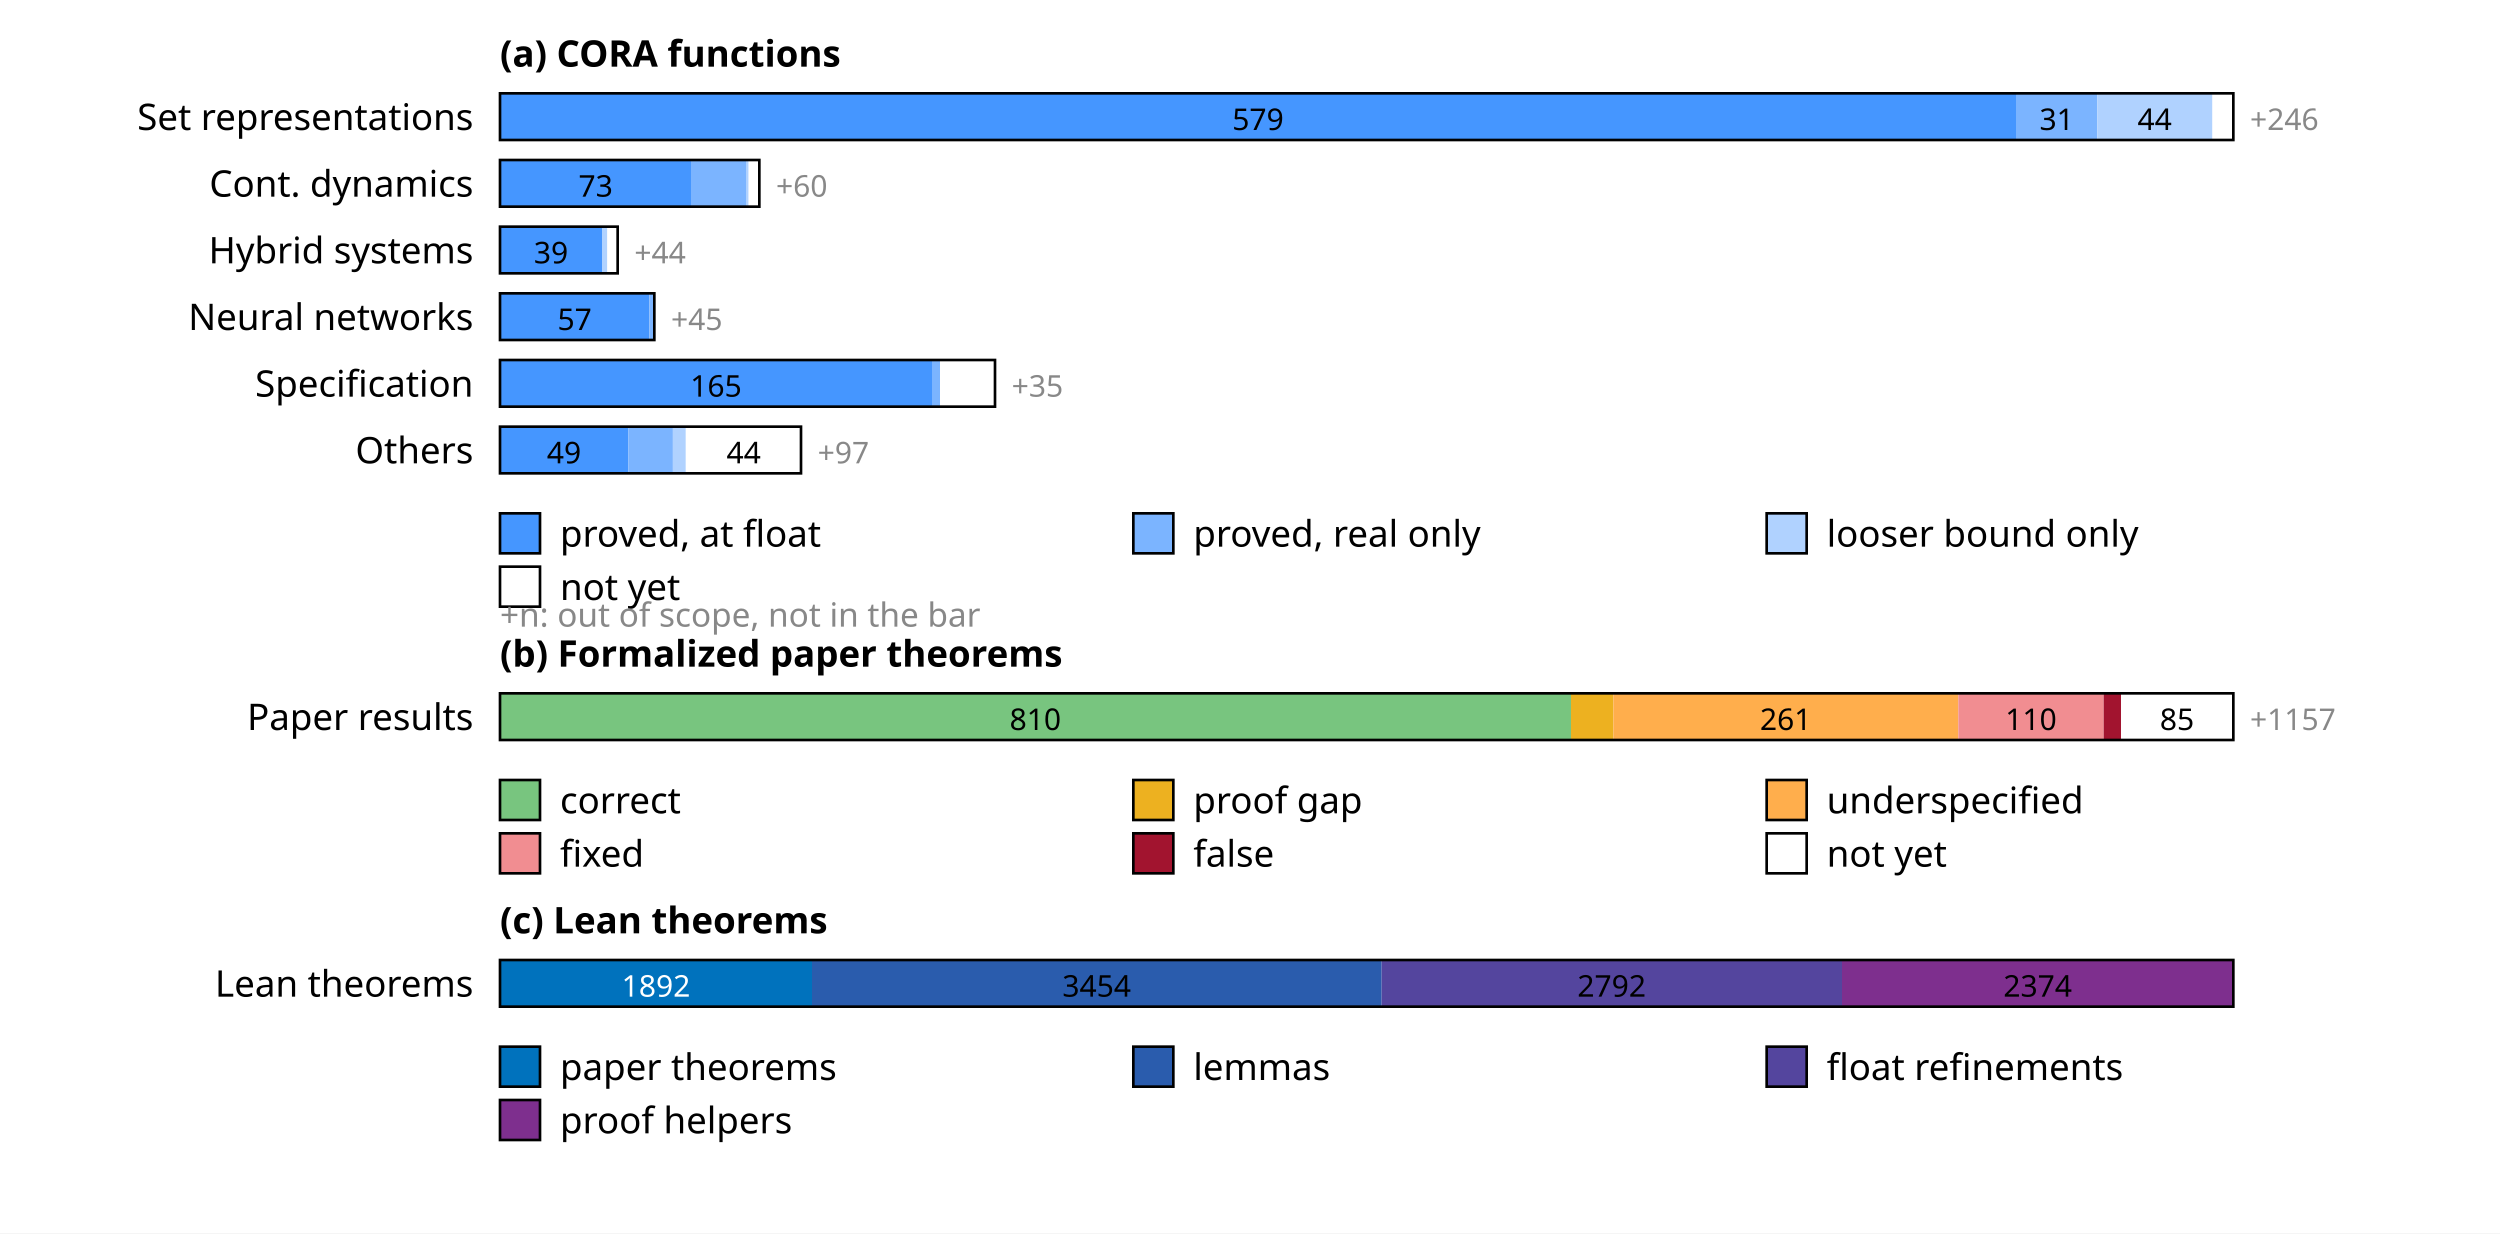
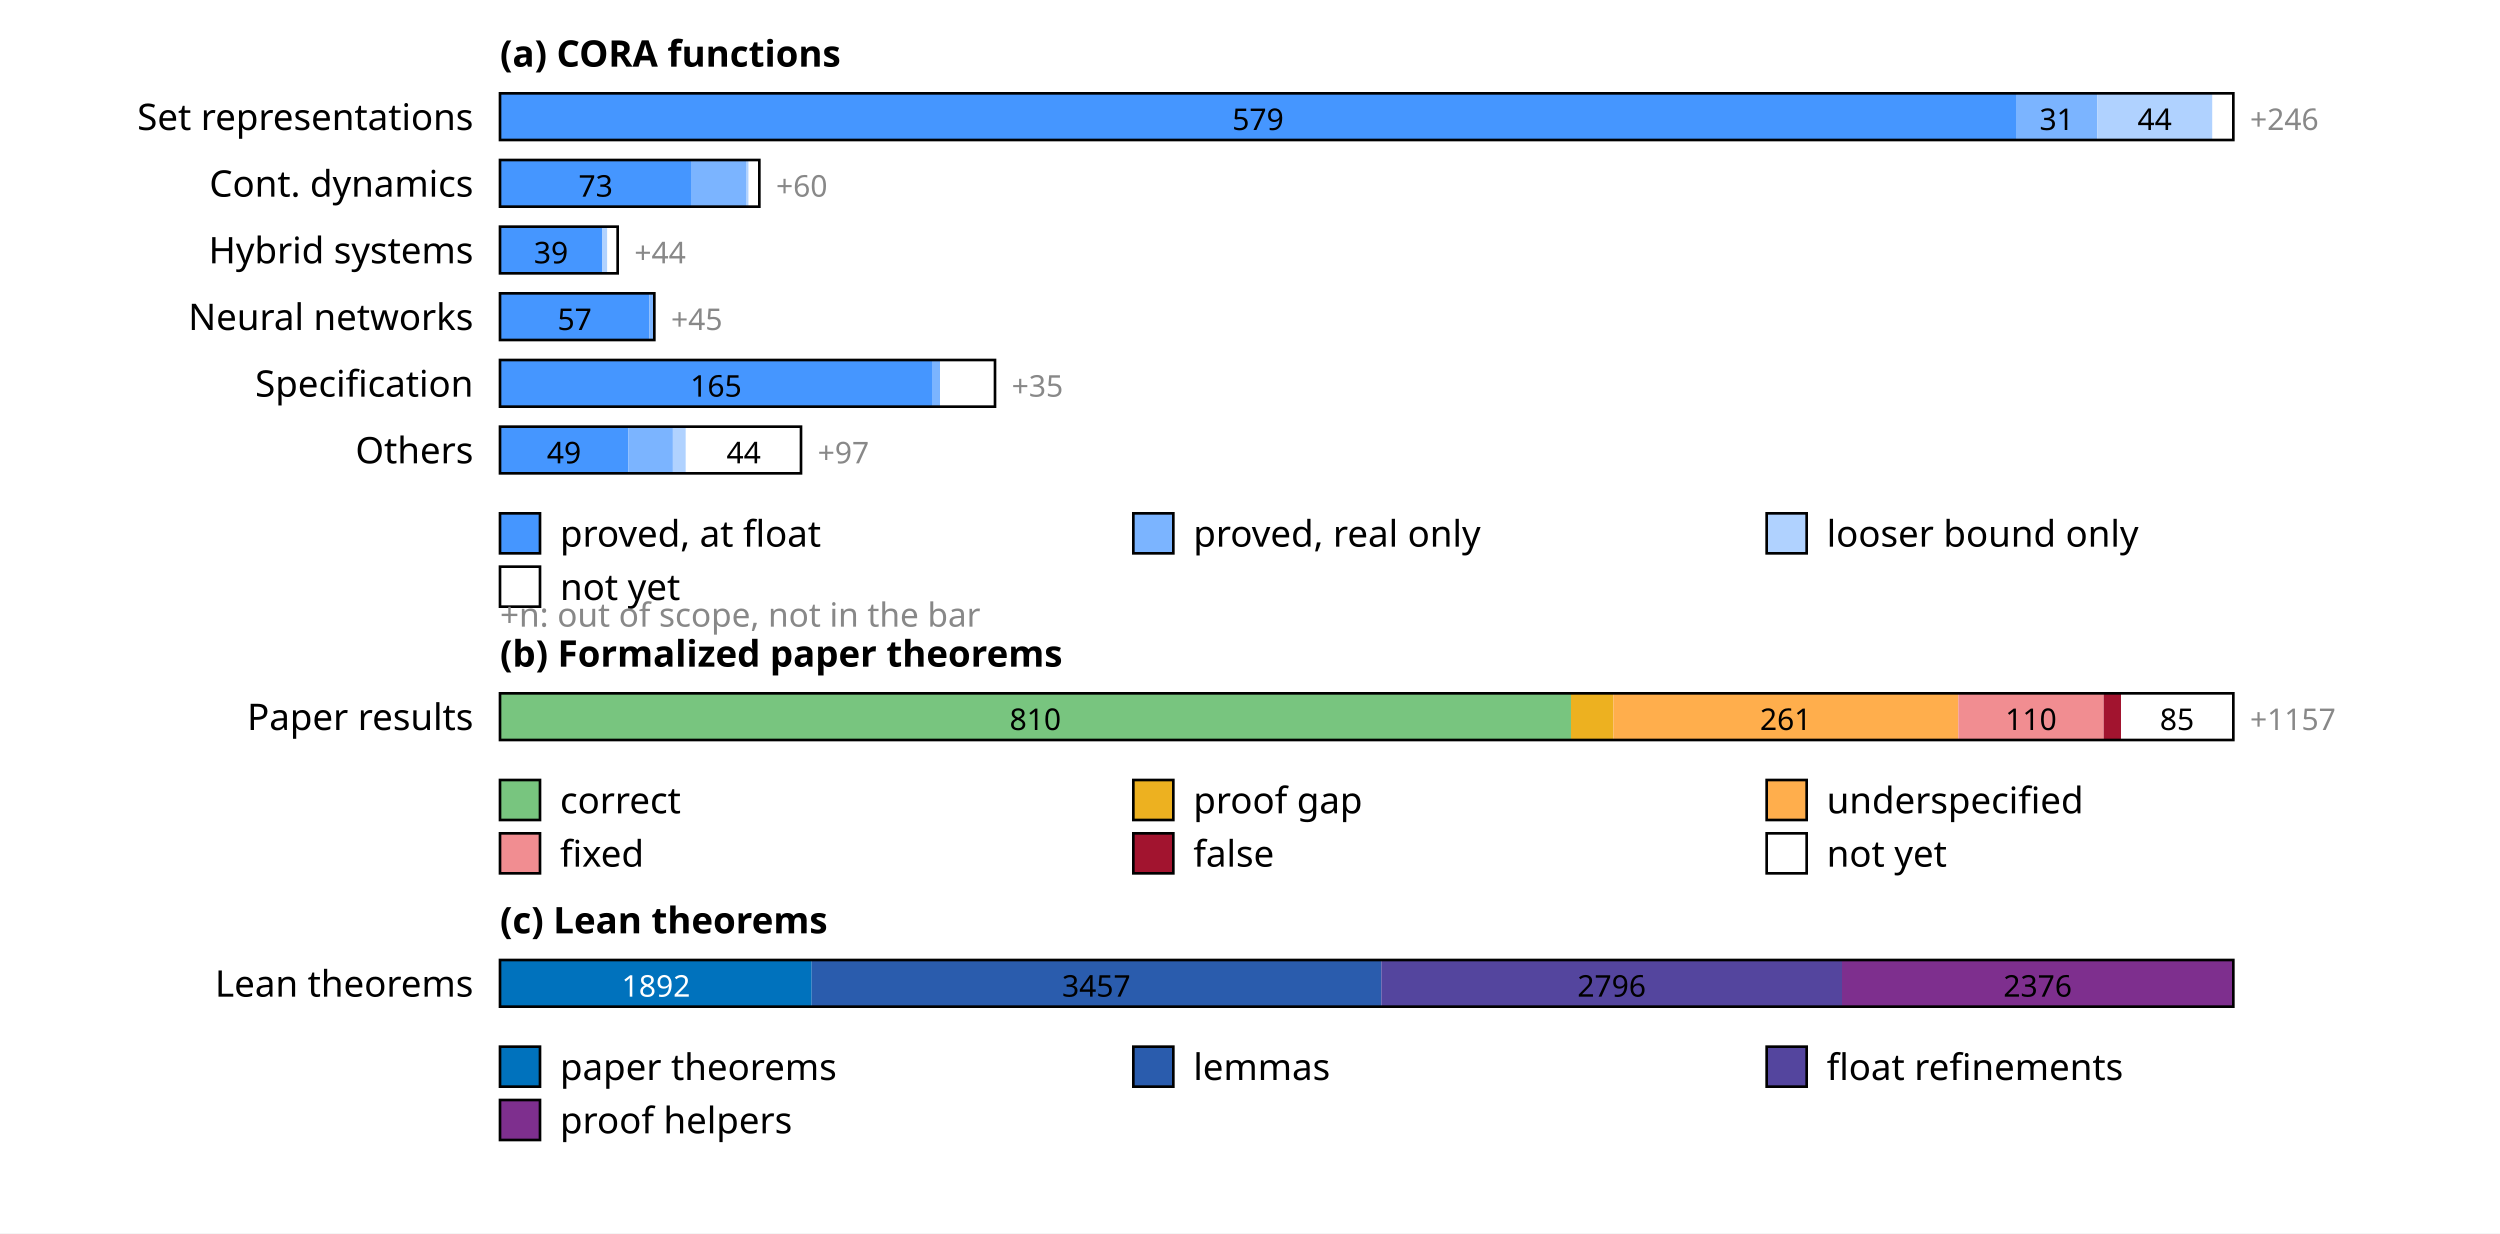
<svg xmlns="http://www.w3.org/2000/svg" width="750" height="370" font-family="sans-serif" font-size="11">
  <rect width="100%" height="100%" fill="white" />
  <text x="150" y="20" font-weight="bold">(a) CORA functions</text>
  <text x="142" y="39" text-anchor="end">Set representations</text>
  <rect x="150.0" y="28" width="454.8" height="14" fill="rgb(69,150,255)" />
  <text x="377.4" y="39" text-anchor="middle" font-size="9" fill="#000">579</text>
  <rect x="604.8" y="28" width="24.4" height="14" fill="rgb(123,180,255)" />
  <text x="617.0" y="39" text-anchor="middle" font-size="9" fill="#000">31</text>
  <rect x="629.2" y="28" width="34.6" height="14" fill="rgb(176,210,255)" />
  <text x="646.4" y="39" text-anchor="middle" font-size="9" fill="#000">44</text>
  <rect x="663.7" y="28" width="6.3" height="14" fill="rgb(255,255,255)" />
  <rect x="150" y="28" width="520.0" height="14" fill="none" stroke="#000" stroke-width="0.8" />
  <text x="675.0" y="39" font-size="9" fill="#888">+246</text>
  <text x="142" y="59" text-anchor="end">Cont. dynamics</text>
  <rect x="150.0" y="48" width="57.3" height="14" fill="rgb(69,150,255)" />
  <text x="178.7" y="59" text-anchor="middle" font-size="9" fill="#000">73</text>
  <rect x="207.3" y="48" width="16.5" height="14" fill="rgb(123,180,255)" />
  <rect x="223.8" y="48" width="0.8" height="14" fill="rgb(176,210,255)" />
  <rect x="224.6" y="48" width="3.1" height="14" fill="rgb(255,255,255)" />
  <rect x="150" y="48" width="77.8" height="14" fill="none" stroke="#000" stroke-width="0.8" />
  <text x="232.8" y="59" font-size="9" fill="#888">+60</text>
  <text x="142" y="79" text-anchor="end">Hybrid systems</text>
  <rect x="150.0" y="68" width="30.6" height="14" fill="rgb(69,150,255)" />
  <text x="165.3" y="79" text-anchor="middle" font-size="9" fill="#000">39</text>
  <rect x="180.6" y="68" width="1.6" height="14" fill="rgb(176,210,255)" />
  <rect x="182.2" y="68" width="3.1" height="14" fill="rgb(255,255,255)" />
  <rect x="150" y="68" width="35.3" height="14" fill="none" stroke="#000" stroke-width="0.8" />
  <text x="190.3" y="79" font-size="9" fill="#888">+44</text>
  <text x="142" y="99" text-anchor="end">Neural networks</text>
  <rect x="150.0" y="88" width="44.8" height="14" fill="rgb(69,150,255)" />
  <text x="172.4" y="99" text-anchor="middle" font-size="9" fill="#000">57</text>
  <rect x="194.8" y="88" width="1.6" height="14" fill="rgb(123,180,255)" />
  <rect x="150" y="88" width="46.3" height="14" fill="none" stroke="#000" stroke-width="0.8" />
  <text x="201.3" y="99" font-size="9" fill="#888">+45</text>
  <text x="142" y="119" text-anchor="end">Specification</text>
  <rect x="150.0" y="108" width="129.6" height="14" fill="rgb(69,150,255)" />
  <text x="214.8" y="119" text-anchor="middle" font-size="9" fill="#000">165</text>
  <rect x="279.6" y="108" width="2.4" height="14" fill="rgb(123,180,255)" />
  <rect x="282.0" y="108" width="16.5" height="14" fill="rgb(255,255,255)" />
  <rect x="150" y="108" width="148.5" height="14" fill="none" stroke="#000" stroke-width="0.8" />
  <text x="303.5" y="119" font-size="9" fill="#888">+35</text>
  <text x="142" y="139" text-anchor="end">Others</text>
  <rect x="150.0" y="128" width="38.5" height="14" fill="rgb(69,150,255)" />
  <text x="169.2" y="139" text-anchor="middle" font-size="9" fill="#000">49</text>
  <rect x="188.5" y="128" width="13.4" height="14" fill="rgb(123,180,255)" />
  <rect x="201.8" y="128" width="3.9" height="14" fill="rgb(176,210,255)" />
  <rect x="205.8" y="128" width="34.6" height="14" fill="rgb(255,255,255)" />
  <text x="223.1" y="139" text-anchor="middle" font-size="9" fill="#000">44</text>
  <rect x="150" y="128" width="90.3" height="14" fill="none" stroke="#000" stroke-width="0.8" />
  <text x="245.3" y="139" font-size="9" fill="#888">+97</text>
  <rect x="150" y="154" width="12" height="12" fill="rgb(69,150,255)" stroke="#000" stroke-width="0.8" />
  <text x="168" y="164">proved, at float</text>
  <rect x="340" y="154" width="12" height="12" fill="rgb(123,180,255)" stroke="#000" stroke-width="0.8" />
  <text x="358" y="164">proved, real only</text>
  <rect x="530" y="154" width="12" height="12" fill="rgb(176,210,255)" stroke="#000" stroke-width="0.8" />
  <text x="548" y="164">looser bound only</text>
  <rect x="150" y="170" width="12" height="12" fill="rgb(255,255,255)" stroke="#000" stroke-width="0.8" />
  <text x="168" y="180">not yet</text>
  <text x="150" y="188" font-size="10" fill="#888">+n: out of scope, not in the bar</text>
  <text x="150" y="200" font-weight="bold">(b) Formalized paper theorems</text>
  <text x="142" y="219" text-anchor="end">Paper results</text>
  <rect x="150.0" y="208" width="321.3" height="14" fill="rgb(120,197,127)" />
  <text x="310.6" y="219" text-anchor="middle" font-size="9" fill="#000">810</text>
  <rect x="471.3" y="208" width="12.7" height="14" fill="rgb(237,177,32)" />
  <rect x="484.0" y="208" width="103.5" height="14" fill="rgb(255,174,76)" />
  <text x="535.7" y="219" text-anchor="middle" font-size="9" fill="#000">261</text>
  <rect x="587.5" y="208" width="43.6" height="14" fill="rgb(241,141,145)" />
  <text x="609.3" y="219" text-anchor="middle" font-size="9" fill="#000">110</text>
  <rect x="631.1" y="208" width="5.2" height="14" fill="rgb(162,20,47)" />
  <rect x="636.3" y="208" width="33.7" height="14" fill="rgb(255,255,255)" />
  <text x="653.1" y="219" text-anchor="middle" font-size="9" fill="#000">85</text>
  <rect x="150" y="208" width="520.0" height="14" fill="none" stroke="#000" stroke-width="0.8" />
  <text x="675.0" y="219" font-size="9" fill="#888">+1157</text>
  <rect x="150" y="234" width="12" height="12" fill="rgb(120,197,127)" stroke="#000" stroke-width="0.8" />
  <text x="168" y="244">correct</text>
  <rect x="340" y="234" width="12" height="12" fill="rgb(237,177,32)" stroke="#000" stroke-width="0.8" />
  <text x="358" y="244">proof gap</text>
  <rect x="530" y="234" width="12" height="12" fill="rgb(255,174,76)" stroke="#000" stroke-width="0.8" />
  <text x="548" y="244">underspecified</text>
  <rect x="150" y="250" width="12" height="12" fill="rgb(241,141,145)" stroke="#000" stroke-width="0.8" />
  <text x="168" y="260">fixed</text>
  <rect x="340" y="250" width="12" height="12" fill="rgb(162,20,47)" stroke="#000" stroke-width="0.8" />
  <text x="358" y="260">false</text>
  <rect x="530" y="250" width="12" height="12" fill="rgb(255,255,255)" stroke="#000" stroke-width="0.8" />
  <text x="548" y="260">not yet</text>
  <text x="150" y="280" font-weight="bold">(c) Lean theorems</text>
  <text x="142" y="299" text-anchor="end">Lean theorems</text>
-   <rect x="150.0" y="288" width="93.6" height="14" fill="rgb(0,114,189)" />
+   <rect x="150.0" y="288" width="93.5" height="14" fill="rgb(0,114,189)" />
  <text x="196.8" y="299" text-anchor="middle" font-size="9" fill="#fff">1892</text>
-   <rect x="243.6" y="288" width="170.9" height="14" fill="rgb(42,92,173)" />
-   <text x="329.0" y="299" text-anchor="middle" font-size="9" fill="#000">3454</text>
-   <rect x="414.5" y="288" width="138.1" height="14" fill="rgb(84,69,158)" />
-   <text x="483.5" y="299" text-anchor="middle" font-size="9" fill="#000">2792</text>
+   <rect x="243.5" y="288" width="170.9" height="14" fill="rgb(42,92,173)" />
+   <text x="328.9" y="299" text-anchor="middle" font-size="9" fill="#000">3457</text>
+   <rect x="414.4" y="288" width="138.2" height="14" fill="rgb(84,69,158)" />
+   <text x="483.5" y="299" text-anchor="middle" font-size="9" fill="#000">2796</text>
  <rect x="552.6" y="288" width="117.4" height="14" fill="rgb(126,47,142)" />
-   <text x="611.3" y="299" text-anchor="middle" font-size="9" fill="#000">2374</text>
+   <text x="611.3" y="299" text-anchor="middle" font-size="9" fill="#000">2376</text>
  <rect x="150" y="288" width="520.0" height="14" fill="none" stroke="#000" stroke-width="0.8" />
  <rect x="150" y="314" width="12" height="12" fill="rgb(0,114,189)" stroke="#000" stroke-width="0.8" />
  <text x="168" y="324">paper theorems</text>
  <rect x="340" y="314" width="12" height="12" fill="rgb(42,92,173)" stroke="#000" stroke-width="0.8" />
  <text x="358" y="324">lemmas</text>
  <rect x="530" y="314" width="12" height="12" fill="rgb(84,69,158)" stroke="#000" stroke-width="0.8" />
  <text x="548" y="324">float refinements</text>
  <rect x="150" y="330" width="12" height="12" fill="rgb(126,47,142)" stroke="#000" stroke-width="0.8" />
  <text x="168" y="340">proof helpers</text>
</svg>
